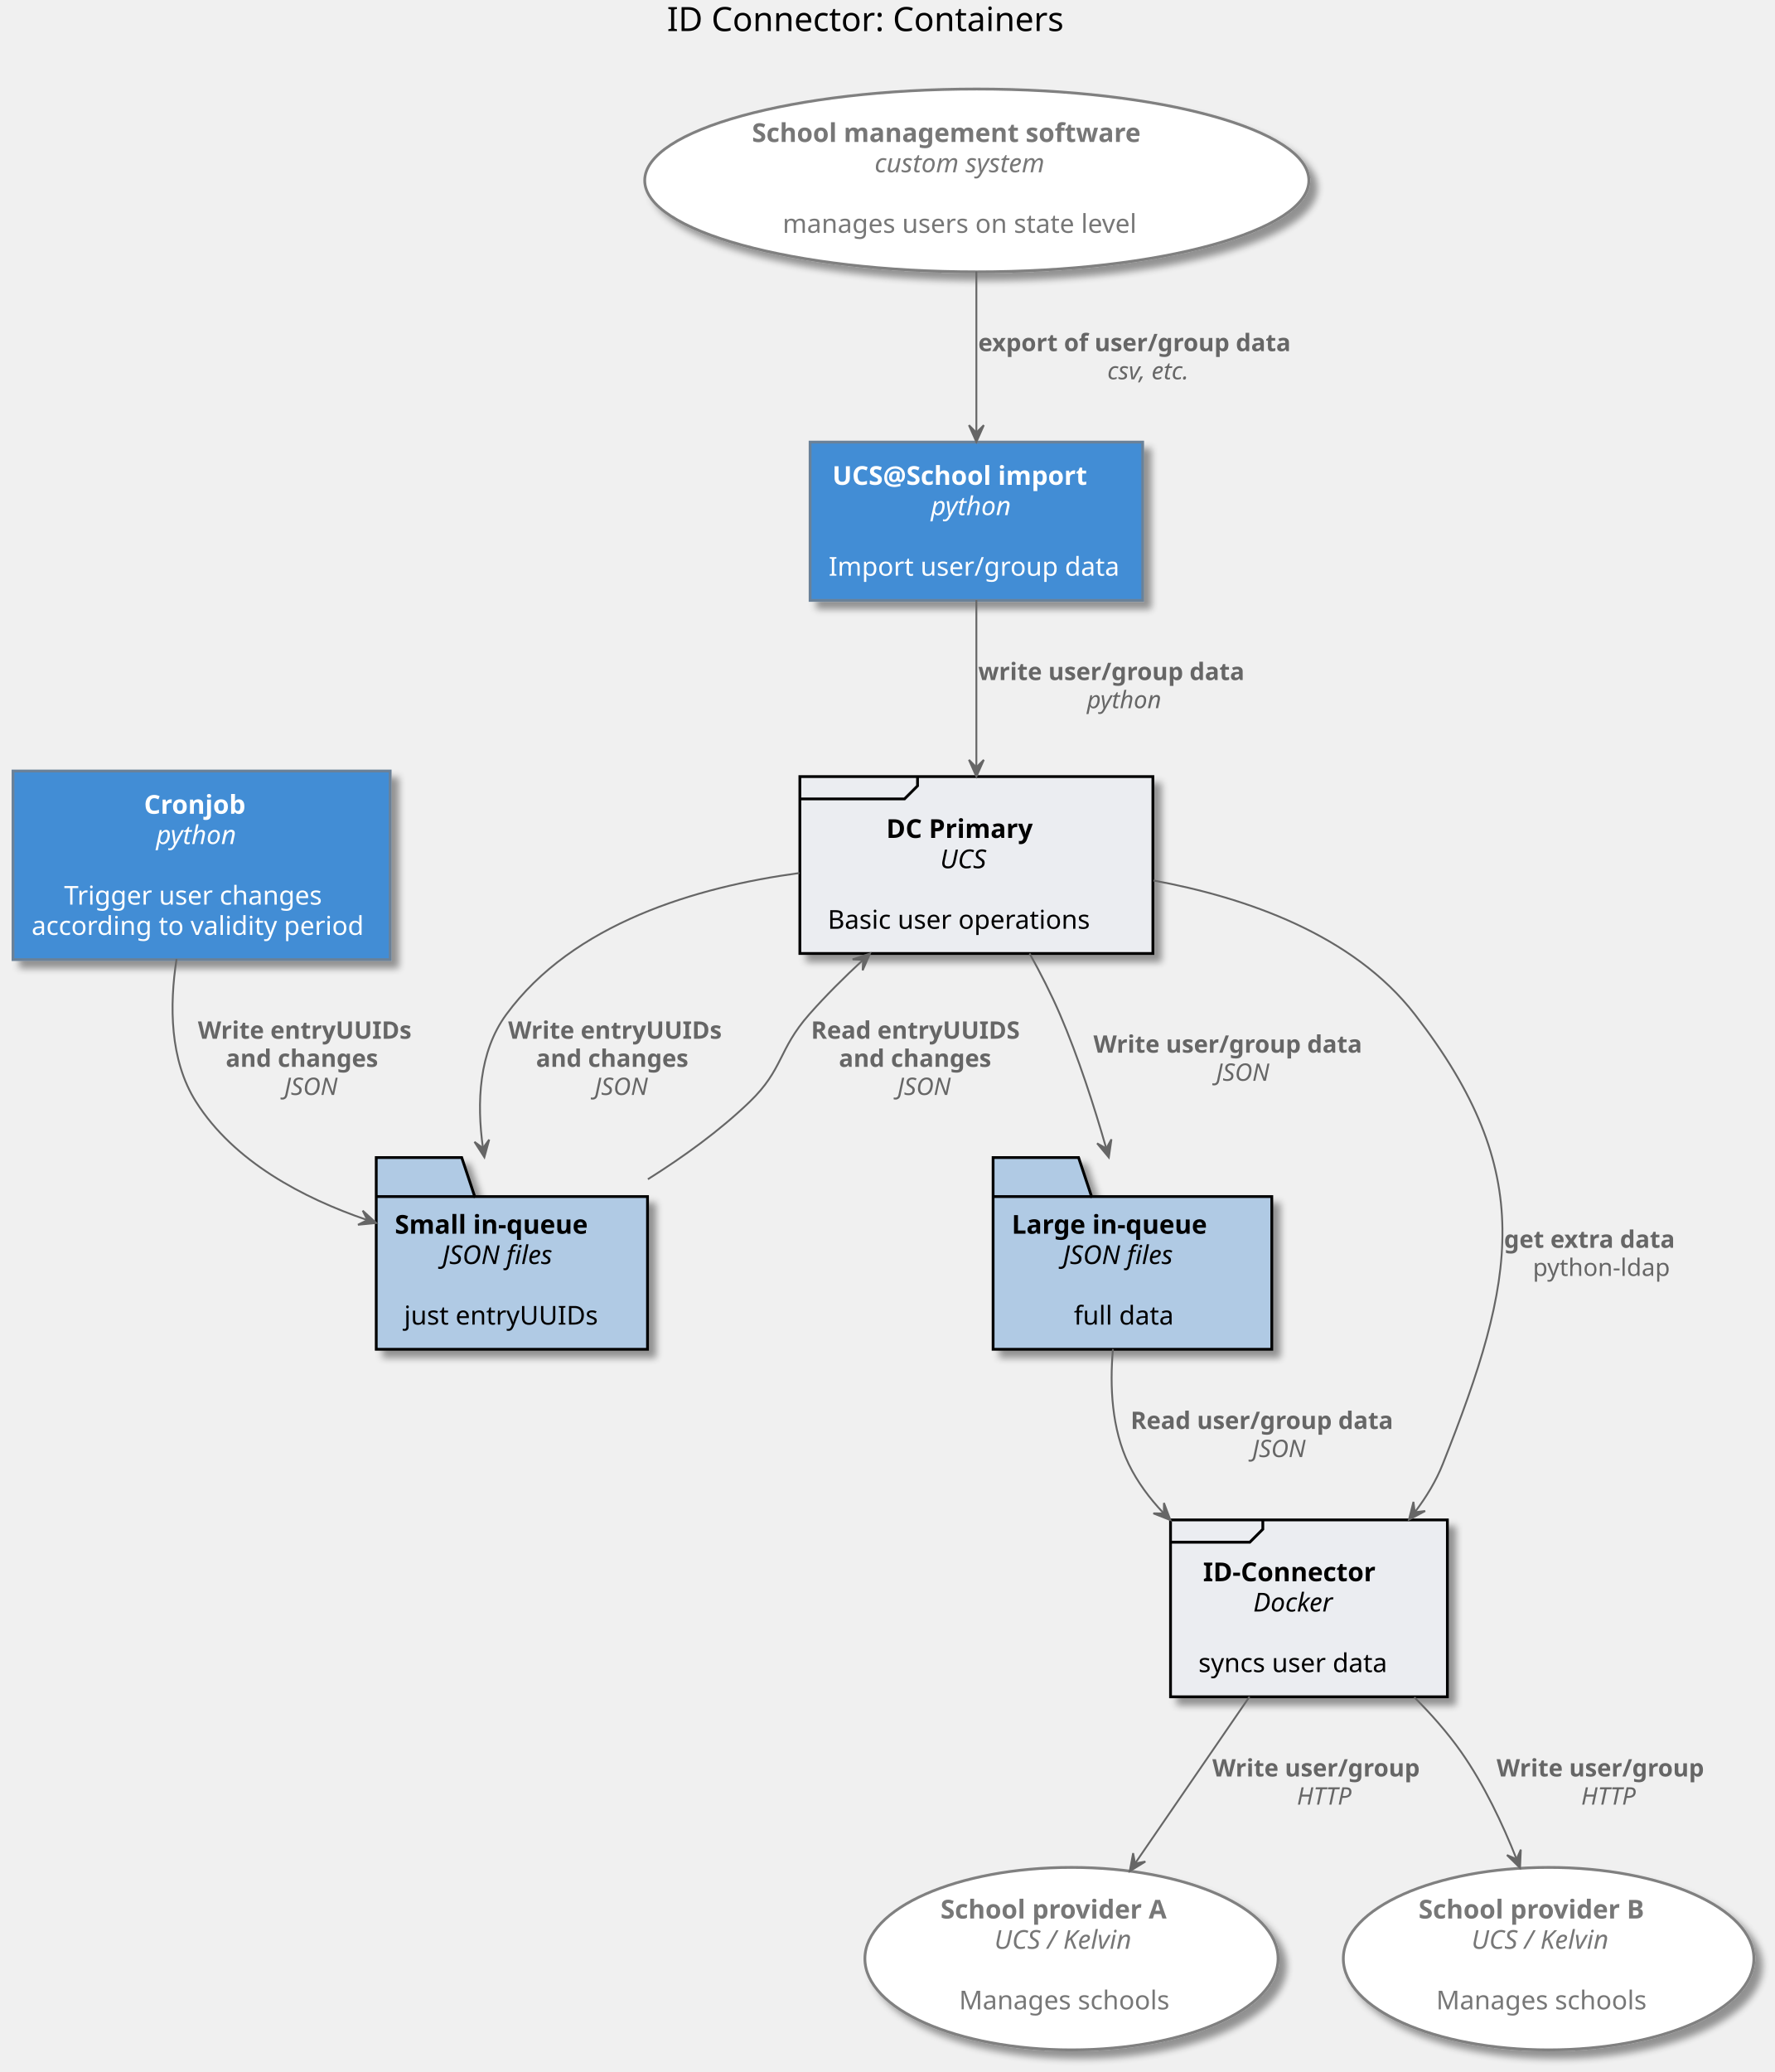
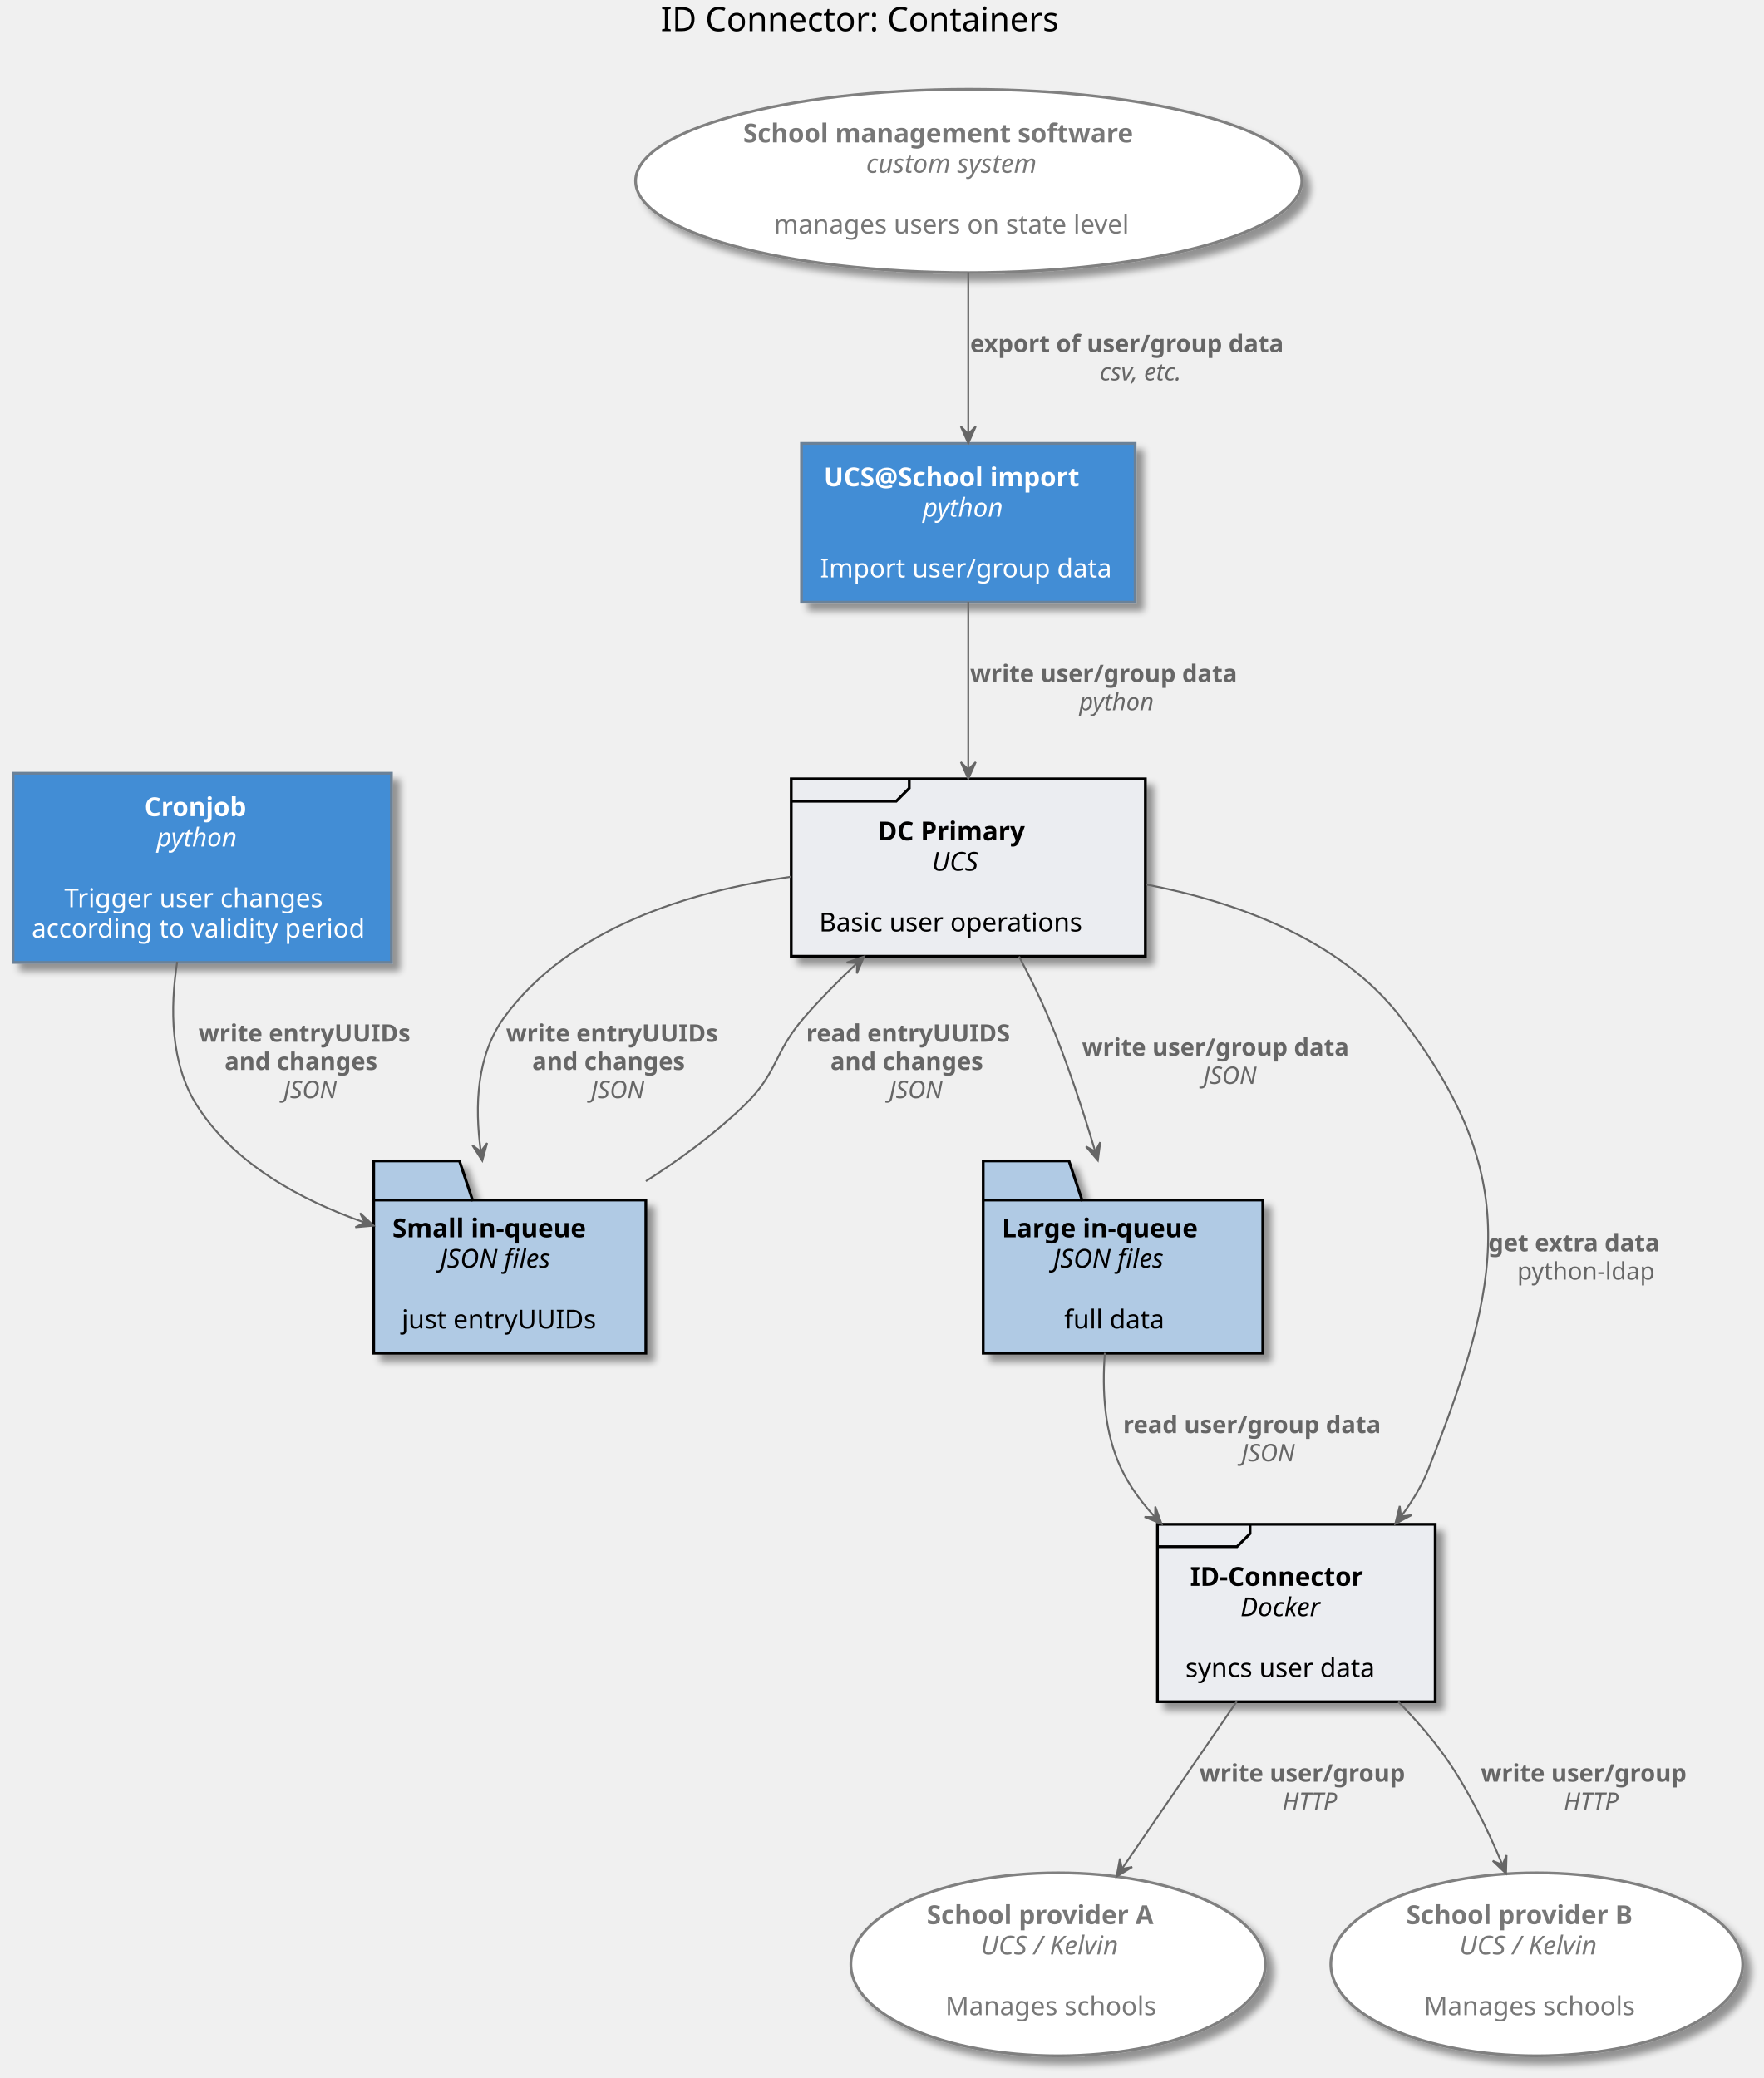
- <svg xmlns="http://www.w3.org/2000/svg" contentScriptType="application/ecmascript" contentStyleType="text/css" height="1115px" preserveAspectRatio="none" style="width:955px;height:1115px;background:#FFFFFF;" version="1.1" viewBox="0 0 955 1115" width="955px" zoomAndPan="magnify">
+ <svg xmlns="http://www.w3.org/2000/svg" contentScriptType="application/ecmascript" contentStyleType="text/css" height="1115px" preserveAspectRatio="none" style="width:946px;height:1115px;background:#FFFFFF;" version="1.1" viewBox="0 0 946 1115" width="946px" zoomAndPan="magnify">
  <defs>
-     <filter height="300%" id="f1mm2bujyg2s1z" width="300%" x="-1" y="-1">
+     <filter height="300%" id="f1ptibi2bb9pnd" width="300%" x="-1" y="-1">
      <feGaussianBlur result="blurOut" stdDeviation="2.0" />
      <feColorMatrix in="blurOut" result="blurOut2" type="matrix" values="0 0 0 0 0 0 0 0 0 0 0 0 0 0 0 0 0 0 .4 0" />
      <feOffset dx="4.0" dy="4.0" in="blurOut2" result="blurOut3" />
      <feBlend in="SourceGraphic" in2="blurOut3" mode="normal" />
    </filter>
  </defs>
  <g>
-     <text fill="#000000" font-family="sans-serif" font-size="18" lengthAdjust="spacing" textLength="225" x="358.98" y="16.708">ID Connector: Containers</text>
-     <text fill="#000000" font-family="sans-serif" font-size="18" lengthAdjust="spacing" textLength="0" x="474.48" y="37.661" />
-     <rect fill="#EBEDF1" filter="url(#f1mm2bujyg2s1z)" height="95.188" style="stroke:#000000;stroke-width:1.5;" width="190" x="430.5" y="417.906" />
-     <path d="M493.833,417.906 L493.833,422.906 L486.833,429.906 L430.5,429.906 " fill="none" style="stroke:#000000;stroke-width:1.5;" />
-     <text fill="#000000" font-family="sans-serif" font-size="14" font-weight="bold" lengthAdjust="spacing" textLength="87" x="477" y="450.901">DC Primary</text>
-     <text fill="#000000" font-family="sans-serif" font-size="14" font-style="italic" lengthAdjust="spacing" textLength="29" x="506" y="467.198">UCS</text>
-     <text fill="#000000" font-family="sans-serif" font-size="14" lengthAdjust="spacing" textLength="0" x="522.5" y="483.495" />
-     <text fill="#000000" font-family="sans-serif" font-size="14" lengthAdjust="spacing" textLength="150" x="445.5" y="499.792">Basic user operations</text>
-     <ellipse cx="525.723" cy="97.096" fill="#FFFFFF" filter="url(#f1mm2bujyg2s1z)" rx="178.723" ry="49.189" style="stroke:#808080;stroke-width:1.5;" />
-     <text fill="#777777" font-family="sans-serif" font-size="14" font-weight="bold" lengthAdjust="spacing" textLength="236" x="404.723" y="76.398">School management software</text>
-     <text fill="#777777" font-family="sans-serif" font-size="14" font-style="italic" lengthAdjust="spacing" textLength="104" x="470.723" y="92.695">custom system</text>
-     <text fill="#777777" font-family="sans-serif" font-size="14" lengthAdjust="spacing" textLength="0" x="524.723" y="108.992" />
-     <text fill="#777777" font-family="sans-serif" font-size="14" lengthAdjust="spacing" textLength="203" x="421.223" y="125.288">manages users on state level</text>
-     <rect fill="#438DD5" filter="url(#f1mm2bujyg2s1z)" height="85.188" style="stroke:#6A8198;stroke-width:1.5;" width="179" x="436" y="237.906" />
-     <text fill="#FFFFFF" font-family="sans-serif" font-size="14" font-weight="bold" lengthAdjust="spacing" textLength="155" x="448" y="260.901">UCS@School import</text>
-     <text fill="#FFFFFF" font-family="sans-serif" font-size="14" font-style="italic" lengthAdjust="spacing" textLength="49" x="501" y="277.198">python</text>
-     <text fill="#FFFFFF" font-family="sans-serif" font-size="14" lengthAdjust="spacing" textLength="0" x="527.5" y="293.495" />
-     <text fill="#FFFFFF" font-family="sans-serif" font-size="14" lengthAdjust="spacing" textLength="159" x="446" y="309.792">Import user/group data</text>
-     <rect fill="#438DD5" filter="url(#f1mm2bujyg2s1z)" height="101.484" style="stroke:#6A8198;stroke-width:1.5;" width="203" x="7" y="414.906" />
+     <text fill="#000000" font-family="sans-serif" font-size="18" lengthAdjust="spacing" textLength="225" x="354.48" y="16.708">ID Connector: Containers</text>
+     <text fill="#000000" font-family="sans-serif" font-size="18" lengthAdjust="spacing" textLength="0" x="469.98" y="37.661" />
+     <rect fill="#EBEDF1" filter="url(#f1ptibi2bb9pnd)" height="95.188" style="stroke:#000000;stroke-width:1.5;" width="190" x="424.5" y="417.906" />
+     <path d="M487.833,417.906 L487.833,422.906 L480.833,429.906 L424.5,429.906 " fill="none" style="stroke:#000000;stroke-width:1.5;" />
+     <text fill="#000000" font-family="sans-serif" font-size="14" font-weight="bold" lengthAdjust="spacing" textLength="87" x="471" y="450.901">DC Primary</text>
+     <text fill="#000000" font-family="sans-serif" font-size="14" font-style="italic" lengthAdjust="spacing" textLength="29" x="500" y="467.198">UCS</text>
+     <text fill="#000000" font-family="sans-serif" font-size="14" lengthAdjust="spacing" textLength="0" x="516.5" y="483.495" />
+     <text fill="#000000" font-family="sans-serif" font-size="14" lengthAdjust="spacing" textLength="150" x="439.5" y="499.792">Basic user operations</text>
+     <ellipse cx="519.723" cy="97.096" fill="#FFFFFF" filter="url(#f1ptibi2bb9pnd)" rx="178.723" ry="49.189" style="stroke:#808080;stroke-width:1.5;" />
+     <text fill="#777777" font-family="sans-serif" font-size="14" font-weight="bold" lengthAdjust="spacing" textLength="236" x="398.723" y="76.398">School management software</text>
+     <text fill="#777777" font-family="sans-serif" font-size="14" font-style="italic" lengthAdjust="spacing" textLength="104" x="464.723" y="92.695">custom system</text>
+     <text fill="#777777" font-family="sans-serif" font-size="14" lengthAdjust="spacing" textLength="0" x="518.723" y="108.992" />
+     <text fill="#777777" font-family="sans-serif" font-size="14" lengthAdjust="spacing" textLength="203" x="415.223" y="125.288">manages users on state level</text>
+     <rect fill="#438DD5" filter="url(#f1ptibi2bb9pnd)" height="85.188" style="stroke:#6A8198;stroke-width:1.5;" width="179" x="430" y="237.906" />
+     <text fill="#FFFFFF" font-family="sans-serif" font-size="14" font-weight="bold" lengthAdjust="spacing" textLength="155" x="442" y="260.901">UCS@School import</text>
+     <text fill="#FFFFFF" font-family="sans-serif" font-size="14" font-style="italic" lengthAdjust="spacing" textLength="49" x="495" y="277.198">python</text>
+     <text fill="#FFFFFF" font-family="sans-serif" font-size="14" lengthAdjust="spacing" textLength="0" x="521.5" y="293.495" />
+     <text fill="#FFFFFF" font-family="sans-serif" font-size="14" lengthAdjust="spacing" textLength="159" x="440" y="309.792">Import user/group data</text>
+     <rect fill="#438DD5" filter="url(#f1ptibi2bb9pnd)" height="101.484" style="stroke:#6A8198;stroke-width:1.5;" width="203" x="7" y="414.906" />
    <text fill="#FFFFFF" font-family="sans-serif" font-size="14" font-weight="bold" lengthAdjust="spacing" textLength="62" x="77.5" y="437.901">Cronjob</text>
    <text fill="#FFFFFF" font-family="sans-serif" font-size="14" font-style="italic" lengthAdjust="spacing" textLength="49" x="84" y="454.198">python</text>
    <text fill="#FFFFFF" font-family="sans-serif" font-size="14" lengthAdjust="spacing" textLength="0" x="110.5" y="470.495" />
    <text fill="#FFFFFF" font-family="sans-serif" font-size="14" lengthAdjust="spacing" textLength="148" x="34.5" y="486.792">Trigger user changes</text>
    <text fill="#FFFFFF" font-family="sans-serif" font-size="14" lengthAdjust="spacing" textLength="183" x="17" y="503.089">according to validity period</text>
-     <polygon fill="#B0CAE4" filter="url(#f1mm2bujyg2s1z)" points="202.5,622.906,248.5,622.906,255.5,643.906,348.5,643.906,348.5,726.094,202.5,726.094,202.5,622.906" style="stroke:#000000;stroke-width:1.5;" />
-     <line style="stroke:#000000;stroke-width:1.5;" x1="202.5" x2="255.5" y1="643.906" y2="643.906" />
-     <text fill="#000000" font-family="sans-serif" font-size="14" font-weight="bold" lengthAdjust="spacing" textLength="116" x="212.5" y="663.901">Small in-queue</text>
-     <text fill="#000000" font-family="sans-serif" font-size="14" font-style="italic" lengthAdjust="spacing" textLength="65" x="238" y="680.198">JSON files</text>
-     <text fill="#000000" font-family="sans-serif" font-size="14" lengthAdjust="spacing" textLength="0" x="272.5" y="696.495" />
-     <text fill="#000000" font-family="sans-serif" font-size="14" lengthAdjust="spacing" textLength="106" x="217.5" y="712.792">just entryUUIDs</text>
-     <polygon fill="#B0CAE4" filter="url(#f1mm2bujyg2s1z)" points="534.5,622.906,580.5,622.906,587.5,643.906,684.5,643.906,684.5,726.094,534.5,726.094,534.5,622.906" style="stroke:#000000;stroke-width:1.5;" />
-     <line style="stroke:#000000;stroke-width:1.5;" x1="534.5" x2="587.5" y1="643.906" y2="643.906" />
-     <text fill="#000000" font-family="sans-serif" font-size="14" font-weight="bold" lengthAdjust="spacing" textLength="120" x="544.5" y="663.901">Large in-queue</text>
-     <text fill="#000000" font-family="sans-serif" font-size="14" font-style="italic" lengthAdjust="spacing" textLength="65" x="572" y="680.198">JSON files</text>
-     <text fill="#000000" font-family="sans-serif" font-size="14" lengthAdjust="spacing" textLength="0" x="606.5" y="696.495" />
-     <text fill="#000000" font-family="sans-serif" font-size="14" lengthAdjust="spacing" textLength="53" x="578" y="712.792">full data</text>
-     <rect fill="#EBEDF1" filter="url(#f1mm2bujyg2s1z)" height="95.188" style="stroke:#000000;stroke-width:1.5;" width="149" x="630" y="817.906" />
-     <path d="M679.667,817.906 L679.667,822.906 L672.667,829.906 L630,829.906 " fill="none" style="stroke:#000000;stroke-width:1.5;" />
-     <text fill="#000000" font-family="sans-serif" font-size="14" font-weight="bold" lengthAdjust="spacing" textLength="104" x="647.5" y="850.901">ID-Connector</text>
-     <text fill="#000000" font-family="sans-serif" font-size="14" font-style="italic" lengthAdjust="spacing" textLength="50" x="674.5" y="867.198">Docker</text>
-     <text fill="#000000" font-family="sans-serif" font-size="14" lengthAdjust="spacing" textLength="0" x="701.5" y="883.495" />
-     <text fill="#000000" font-family="sans-serif" font-size="14" lengthAdjust="spacing" textLength="109" x="645" y="899.792">syncs user data</text>
-     <ellipse cx="576.687" cy="1054.001" fill="#FFFFFF" filter="url(#f1mm2bujyg2s1z)" rx="111.187" ry="49.094" style="stroke:#808080;stroke-width:1.5;" />
-     <text fill="#777777" font-family="sans-serif" font-size="14" font-weight="bold" lengthAdjust="spacing" textLength="141" x="506.187" y="1032.402">School provider A</text>
-     <text fill="#777777" font-family="sans-serif" font-size="14" font-style="italic" lengthAdjust="spacing" textLength="83" x="535.187" y="1048.699">UCS / Kelvin</text>
-     <text fill="#777777" font-family="sans-serif" font-size="14" lengthAdjust="spacing" textLength="0" x="578.687" y="1064.996" />
-     <text fill="#777777" font-family="sans-serif" font-size="14" lengthAdjust="spacing" textLength="121" x="516.187" y="1081.293">Manages schools</text>
-     <ellipse cx="833.48" cy="1054.001" fill="#FFFFFF" filter="url(#f1mm2bujyg2s1z)" rx="110.48" ry="49.094" style="stroke:#808080;stroke-width:1.5;" />
-     <text fill="#777777" font-family="sans-serif" font-size="14" font-weight="bold" lengthAdjust="spacing" textLength="140" x="763.48" y="1032.402">School provider B</text>
-     <text fill="#777777" font-family="sans-serif" font-size="14" font-style="italic" lengthAdjust="spacing" textLength="83" x="791.98" y="1048.699">UCS / Kelvin</text>
-     <text fill="#777777" font-family="sans-serif" font-size="14" lengthAdjust="spacing" textLength="0" x="835.48" y="1064.996" />
-     <text fill="#777777" font-family="sans-serif" font-size="14" lengthAdjust="spacing" textLength="121" x="772.98" y="1081.293">Manages schools</text>
-     <path d="M525.5,146.066 C525.5,172.846 525.5,206.026 525.5,232.586 " fill="none" id="sms-to-importer" style="stroke:#666666;stroke-width:1.0;" />
-     <polygon fill="#666666" points="525.5,237.806,529.5,228.806,525.5,232.806,521.5,228.806,525.5,237.806" style="stroke:#666666;stroke-width:1.0;" />
-     <text fill="#666666" font-family="sans-serif" font-size="13" font-weight="bold" lengthAdjust="spacing" textLength="193" x="526.5" y="188.973">export of user/group data</text>
-     <text fill="#666666" font-family="sans-serif" font-size="13" font-style="italic" lengthAdjust="spacing" textLength="54" x="596" y="204.106">csv, etc.</text>
-     <path d="M525.5,322.936 C525.5,349.536 525.5,384.276 525.5,412.666 " fill="none" id="importer-to-primary" style="stroke:#666666;stroke-width:1.0;" />
-     <polygon fill="#666666" points="525.5,417.896,529.5,408.896,525.5,412.896,521.5,408.896,525.5,417.896" style="stroke:#666666;stroke-width:1.0;" />
-     <text fill="#666666" font-family="sans-serif" font-size="13" font-weight="bold" lengthAdjust="spacing" textLength="162" x="526.5" y="365.973">write user/group data</text>
-     <text fill="#666666" font-family="sans-serif" font-size="13" font-style="italic" lengthAdjust="spacing" textLength="45" x="585" y="381.106">python</text>
-     <path d="M95.02,516.106 C91.18,540.956 91.28,570.446 105.5,592.906 C125.89,625.126 163.04,644.696 197.43,656.456 " fill="none" id="cronjob-to-small_queue" style="stroke:#666666;stroke-width:1.0;" />
-     <polygon fill="#666666" points="202.48,658.136,195.213,651.489,197.738,656.551,192.676,659.076,202.48,658.136" style="stroke:#666666;stroke-width:1.0;" />
-     <text fill="#666666" font-family="sans-serif" font-size="13" font-weight="bold" lengthAdjust="spacing" textLength="125" x="106.5" y="558.973">Write entryUUIDs</text>
-     <text fill="#666666" font-family="sans-serif" font-size="13" font-weight="bold" lengthAdjust="spacing" textLength="95" x="121.5" y="574.106">and changes</text>
-     <text fill="#666666" font-family="sans-serif" font-size="13" font-style="italic" lengthAdjust="spacing" textLength="32" x="153" y="589.239">JSON</text>
-     <path d="M430.24,469.806 C374.6,477.306 308.46,496.916 272.5,545.906 C257.64,566.156 256.54,593.486 259.92,617.656 " fill="none" id="primary-to-small_queue" style="stroke:#666666;stroke-width:1.0;" />
-     <polygon fill="#666666" points="260.7,622.766,263.291,613.264,259.943,617.824,255.383,614.476,260.7,622.766" style="stroke:#666666;stroke-width:1.0;" />
-     <text fill="#666666" font-family="sans-serif" font-size="13" font-weight="bold" lengthAdjust="spacing" textLength="125" x="273.5" y="558.973">Write entryUUIDs</text>
-     <text fill="#666666" font-family="sans-serif" font-size="13" font-weight="bold" lengthAdjust="spacing" textLength="95" x="288.5" y="574.106">and changes</text>
-     <text fill="#666666" font-family="sans-serif" font-size="13" font-style="italic" lengthAdjust="spacing" textLength="32" x="320" y="589.239">JSON</text>
-     <path d="M348.7,634.576 C367.7,622.636 387.34,608.486 403.5,592.906 C421.69,575.366 418.79,564.866 435.5,545.906 C444.34,535.876 454.4,525.886 464.51,516.536 " fill="none" id="small_queue-to-primary" style="stroke:#666666;stroke-width:1.0;" />
-     <polygon fill="#666666" points="468.24,513.126,458.899,516.249,464.551,516.501,464.299,522.152,468.24,513.126" style="stroke:#666666;stroke-width:1.0;" />
-     <text fill="#666666" font-family="sans-serif" font-size="13" font-weight="bold" lengthAdjust="spacing" textLength="125" x="436.5" y="558.973">Read entryUUIDS</text>
-     <text fill="#666666" font-family="sans-serif" font-size="13" font-weight="bold" lengthAdjust="spacing" textLength="95" x="451.5" y="574.106">and changes</text>
-     <text fill="#666666" font-family="sans-serif" font-size="13" font-style="italic" lengthAdjust="spacing" textLength="32" x="483" y="589.239">JSON</text>
-     <path d="M554.13,513.046 C560,523.626 565.8,534.976 570.5,545.906 C580.36,568.836 588.83,595.076 595.34,617.766 " fill="none" id="primary-to-large_queue" style="stroke:#666666;stroke-width:1.0;" />
-     <polygon fill="#666666" points="596.78,622.846,598.188,613.099,595.423,618.034,590.488,615.269,596.78,622.846" style="stroke:#666666;stroke-width:1.0;" />
-     <text fill="#666666" font-family="sans-serif" font-size="13" font-weight="bold" lengthAdjust="spacing" textLength="164" x="588.5" y="566.473">Write user/group data</text>
-     <text fill="#666666" font-family="sans-serif" font-size="13" font-style="italic" lengthAdjust="spacing" textLength="32" x="654.5" y="581.606">JSON</text>
-     <path d="M599.01,725.976 C597.22,746.146 598.34,769.006 607.5,787.906 C612.16,797.526 618.69,806.296 626.17,814.186 " fill="none" id="large_queue-to-id_connector" style="stroke:#666666;stroke-width:1.0;" />
-     <polygon fill="#666666" points="629.92,817.996,626.459,808.775,626.413,814.432,620.756,814.386,629.92,817.996" style="stroke:#666666;stroke-width:1.0;" />
-     <text fill="#666666" font-family="sans-serif" font-size="13" font-weight="bold" lengthAdjust="spacing" textLength="163" x="608.5" y="768.973">Read user/group data</text>
-     <text fill="#666666" font-family="sans-serif" font-size="13" font-style="italic" lengthAdjust="spacing" textLength="32" x="674" y="784.106">JSON</text>
-     <path d="M672.53,912.986 C653.83,940.226 630.22,974.626 611.09,1002.506 " fill="none" id="id_connector-to-school_provider_a" style="stroke:#666666;stroke-width:1.0;" />
-     <polygon fill="#666666" points="608.06,1006.916,616.455,1001.766,610.893,1002.796,609.863,997.234,608.06,1006.916" style="stroke:#666666;stroke-width:1.0;" />
-     <text fill="#666666" font-family="sans-serif" font-size="13" font-weight="bold" lengthAdjust="spacing" textLength="125" x="652.5" y="955.973">Write user/group</text>
-     <text fill="#666666" font-family="sans-serif" font-size="13" font-style="italic" lengthAdjust="spacing" textLength="34" x="698" y="971.106">HTTP</text>
-     <path d="M761.18,913.316 C770.37,922.516 779.23,932.546 786.5,942.906 C798.71,960.296 808.67,981.366 816.22,1000.386 " fill="none" id="id_connector-to-school_provider_b" style="stroke:#666666;stroke-width:1.0;" />
-     <polygon fill="#666666" points="818.09,1005.176,818.524,995.337,816.263,1000.522,811.077,998.261,818.09,1005.176" style="stroke:#666666;stroke-width:1.0;" />
-     <text fill="#666666" font-family="sans-serif" font-size="13" font-weight="bold" lengthAdjust="spacing" textLength="125" x="805.5" y="955.973">Write user/group</text>
-     <text fill="#666666" font-family="sans-serif" font-size="13" font-style="italic" lengthAdjust="spacing" textLength="34" x="851" y="971.106">HTTP</text>
-     <path d="M620.77,473.816 C670.7,482.976 728.23,502.906 761.5,545.906 C827.45,631.126 816.23,687.736 776.5,787.906 C772.93,796.916 767.73,805.486 761.74,813.406 " fill="none" id="primary-to-id_connector" style="stroke:#666666;stroke-width:1.0;" />
-     <polygon fill="#666666" points="758.34,817.736,767.037,813.114,761.422,813.799,760.737,808.183,758.34,817.736" style="stroke:#666666;stroke-width:1.0;" />
-     <text fill="#666666" font-family="sans-serif" font-size="13" font-weight="bold" lengthAdjust="spacing" textLength="107" x="809.5" y="671.473">get extra data</text>
-     <text fill="#666666" font-family="sans-serif" font-size="13" lengthAdjust="spacing" textLength="76" x="825" y="686.606">python-ldap</text>
+     <polygon fill="#B0CAE4" filter="url(#f1ptibi2bb9pnd)" points="200.5,622.906,246.5,622.906,253.5,643.906,346.5,643.906,346.5,726.094,200.5,726.094,200.5,622.906" style="stroke:#000000;stroke-width:1.5;" />
+     <line style="stroke:#000000;stroke-width:1.5;" x1="200.5" x2="253.5" y1="643.906" y2="643.906" />
+     <text fill="#000000" font-family="sans-serif" font-size="14" font-weight="bold" lengthAdjust="spacing" textLength="116" x="210.5" y="663.901">Small in-queue</text>
+     <text fill="#000000" font-family="sans-serif" font-size="14" font-style="italic" lengthAdjust="spacing" textLength="65" x="236" y="680.198">JSON files</text>
+     <text fill="#000000" font-family="sans-serif" font-size="14" lengthAdjust="spacing" textLength="0" x="270.5" y="696.495" />
+     <text fill="#000000" font-family="sans-serif" font-size="14" lengthAdjust="spacing" textLength="106" x="215.5" y="712.792">just entryUUIDs</text>
+     <polygon fill="#B0CAE4" filter="url(#f1ptibi2bb9pnd)" points="527.5,622.906,573.5,622.906,580.5,643.906,677.5,643.906,677.5,726.094,527.5,726.094,527.5,622.906" style="stroke:#000000;stroke-width:1.5;" />
+     <line style="stroke:#000000;stroke-width:1.5;" x1="527.5" x2="580.5" y1="643.906" y2="643.906" />
+     <text fill="#000000" font-family="sans-serif" font-size="14" font-weight="bold" lengthAdjust="spacing" textLength="120" x="537.5" y="663.901">Large in-queue</text>
+     <text fill="#000000" font-family="sans-serif" font-size="14" font-style="italic" lengthAdjust="spacing" textLength="65" x="565" y="680.198">JSON files</text>
+     <text fill="#000000" font-family="sans-serif" font-size="14" lengthAdjust="spacing" textLength="0" x="599.5" y="696.495" />
+     <text fill="#000000" font-family="sans-serif" font-size="14" lengthAdjust="spacing" textLength="53" x="571" y="712.792">full data</text>
+     <rect fill="#EBEDF1" filter="url(#f1ptibi2bb9pnd)" height="95.188" style="stroke:#000000;stroke-width:1.5;" width="149" x="621" y="817.906" />
+     <path d="M670.667,817.906 L670.667,822.906 L663.667,829.906 L621,829.906 " fill="none" style="stroke:#000000;stroke-width:1.5;" />
+     <text fill="#000000" font-family="sans-serif" font-size="14" font-weight="bold" lengthAdjust="spacing" textLength="104" x="638.5" y="850.901">ID-Connector</text>
+     <text fill="#000000" font-family="sans-serif" font-size="14" font-style="italic" lengthAdjust="spacing" textLength="50" x="665.5" y="867.198">Docker</text>
+     <text fill="#000000" font-family="sans-serif" font-size="14" lengthAdjust="spacing" textLength="0" x="692.5" y="883.495" />
+     <text fill="#000000" font-family="sans-serif" font-size="14" lengthAdjust="spacing" textLength="109" x="636" y="899.792">syncs user data</text>
+     <ellipse cx="567.687" cy="1054.001" fill="#FFFFFF" filter="url(#f1ptibi2bb9pnd)" rx="111.187" ry="49.094" style="stroke:#808080;stroke-width:1.5;" />
+     <text fill="#777777" font-family="sans-serif" font-size="14" font-weight="bold" lengthAdjust="spacing" textLength="141" x="497.187" y="1032.402">School provider A</text>
+     <text fill="#777777" font-family="sans-serif" font-size="14" font-style="italic" lengthAdjust="spacing" textLength="83" x="526.187" y="1048.699">UCS / Kelvin</text>
+     <text fill="#777777" font-family="sans-serif" font-size="14" lengthAdjust="spacing" textLength="0" x="569.687" y="1064.996" />
+     <text fill="#777777" font-family="sans-serif" font-size="14" lengthAdjust="spacing" textLength="121" x="507.187" y="1081.293">Manages schools</text>
+     <ellipse cx="824.48" cy="1054.001" fill="#FFFFFF" filter="url(#f1ptibi2bb9pnd)" rx="110.48" ry="49.094" style="stroke:#808080;stroke-width:1.5;" />
+     <text fill="#777777" font-family="sans-serif" font-size="14" font-weight="bold" lengthAdjust="spacing" textLength="140" x="754.48" y="1032.402">School provider B</text>
+     <text fill="#777777" font-family="sans-serif" font-size="14" font-style="italic" lengthAdjust="spacing" textLength="83" x="782.98" y="1048.699">UCS / Kelvin</text>
+     <text fill="#777777" font-family="sans-serif" font-size="14" lengthAdjust="spacing" textLength="0" x="826.48" y="1064.996" />
+     <text fill="#777777" font-family="sans-serif" font-size="14" lengthAdjust="spacing" textLength="121" x="763.98" y="1081.293">Manages schools</text>
+     <path d="M519.5,146.066 C519.5,172.846 519.5,206.026 519.5,232.586 " fill="none" id="sms-to-importer" style="stroke:#666666;stroke-width:1.0;" />
+     <polygon fill="#666666" points="519.5,237.806,523.5,228.806,519.5,232.806,515.5,228.806,519.5,237.806" style="stroke:#666666;stroke-width:1.0;" />
+     <text fill="#666666" font-family="sans-serif" font-size="13" font-weight="bold" lengthAdjust="spacing" textLength="193" x="520.5" y="188.973">export of user/group data</text>
+     <text fill="#666666" font-family="sans-serif" font-size="13" font-style="italic" lengthAdjust="spacing" textLength="54" x="590" y="204.106">csv, etc.</text>
+     <path d="M519.5,322.936 C519.5,349.536 519.5,384.276 519.5,412.666 " fill="none" id="importer-to-primary" style="stroke:#666666;stroke-width:1.0;" />
+     <polygon fill="#666666" points="519.5,417.896,523.5,408.896,519.5,412.896,515.5,408.896,519.5,417.896" style="stroke:#666666;stroke-width:1.0;" />
+     <text fill="#666666" font-family="sans-serif" font-size="13" font-weight="bold" lengthAdjust="spacing" textLength="162" x="520.5" y="365.973">write user/group data</text>
+     <text fill="#666666" font-family="sans-serif" font-size="13" font-style="italic" lengthAdjust="spacing" textLength="45" x="579" y="381.106">python</text>
+     <path d="M95.06,516.076 C91.23,540.926 91.34,570.416 105.5,592.906 C125.46,624.596 161.74,644.096 195.49,655.936 " fill="none" id="cronjob-to-small_queue" style="stroke:#666666;stroke-width:1.0;" />
+     <polygon fill="#666666" points="200.45,657.626,193.225,650.933,195.718,656.011,190.64,658.504,200.45,657.626" style="stroke:#666666;stroke-width:1.0;" />
+     <text fill="#666666" font-family="sans-serif" font-size="13" font-weight="bold" lengthAdjust="spacing" textLength="123" x="106.5" y="558.973">write entryUUIDs</text>
+     <text fill="#666666" font-family="sans-serif" font-size="13" font-weight="bold" lengthAdjust="spacing" textLength="95" x="120.5" y="574.106">and changes</text>
+     <text fill="#666666" font-family="sans-serif" font-size="13" font-style="italic" lengthAdjust="spacing" textLength="32" x="152" y="589.239">JSON</text>
+     <path d="M424.46,470.426 C369.94,478.206 305.56,497.906 270.5,545.906 C255.69,566.186 254.59,593.526 257.96,617.686 " fill="none" id="primary-to-small_queue" style="stroke:#666666;stroke-width:1.0;" />
+     <polygon fill="#666666" points="258.75,622.796,261.341,613.294,257.993,617.854,253.433,614.506,258.75,622.796" style="stroke:#666666;stroke-width:1.0;" />
+     <text fill="#666666" font-family="sans-serif" font-size="13" font-weight="bold" lengthAdjust="spacing" textLength="123" x="271.5" y="558.973">write entryUUIDs</text>
+     <text fill="#666666" font-family="sans-serif" font-size="13" font-weight="bold" lengthAdjust="spacing" textLength="95" x="285.5" y="574.106">and changes</text>
+     <text fill="#666666" font-family="sans-serif" font-size="13" font-style="italic" lengthAdjust="spacing" textLength="32" x="317" y="589.239">JSON</text>
+     <path d="M346.52,633.796 C364.91,621.986 383.86,608.096 399.5,592.906 C417.63,575.296 414.9,564.956 431.5,545.906 C440.1,536.036 449.85,526.176 459.66,516.916 " fill="none" id="small_queue-to-primary" style="stroke:#666666;stroke-width:1.0;" />
+     <polygon fill="#666666" points="463.56,513.256,454.252,516.474,459.905,516.668,459.711,522.322,463.56,513.256" style="stroke:#666666;stroke-width:1.0;" />
+     <text fill="#666666" font-family="sans-serif" font-size="13" font-weight="bold" lengthAdjust="spacing" textLength="121" x="432.5" y="558.973">read entryUUIDS</text>
+     <text fill="#666666" font-family="sans-serif" font-size="13" font-weight="bold" lengthAdjust="spacing" textLength="95" x="445.5" y="574.106">and changes</text>
+     <text fill="#666666" font-family="sans-serif" font-size="13" font-style="italic" lengthAdjust="spacing" textLength="32" x="477" y="589.239">JSON</text>
+     <path d="M546.72,513.176 C552.33,523.756 557.92,535.066 562.5,545.906 C572.2,568.856 580.8,594.976 587.52,617.586 " fill="none" id="primary-to-large_queue" style="stroke:#666666;stroke-width:1.0;" />
+     <polygon fill="#666666" points="589.01,622.646,590.295,612.882,587.593,617.851,582.623,615.149,589.01,622.646" style="stroke:#666666;stroke-width:1.0;" />
+     <text fill="#666666" font-family="sans-serif" font-size="13" font-weight="bold" lengthAdjust="spacing" textLength="162" x="580.5" y="566.473">write user/group data</text>
+     <text fill="#666666" font-family="sans-serif" font-size="13" font-style="italic" lengthAdjust="spacing" textLength="32" x="645.5" y="581.606">JSON</text>
+     <path d="M592.78,725.916 C591.22,746.066 592.48,768.946 601.5,787.906 C606,797.376 612.32,806.056 619.56,813.906 " fill="none" id="large_queue-to-id_connector" style="stroke:#666666;stroke-width:1.0;" />
+     <polygon fill="#666666" points="623.19,817.686,619.841,808.424,619.727,814.08,614.071,813.965,623.19,817.686" style="stroke:#666666;stroke-width:1.0;" />
+     <text fill="#666666" font-family="sans-serif" font-size="13" font-weight="bold" lengthAdjust="spacing" textLength="159" x="602.5" y="768.973">read user/group data</text>
+     <text fill="#666666" font-family="sans-serif" font-size="13" font-style="italic" lengthAdjust="spacing" textLength="32" x="666" y="784.106">JSON</text>
+     <path d="M663.53,912.986 C644.83,940.226 621.22,974.626 602.09,1002.506 " fill="none" id="id_connector-to-school_provider_a" style="stroke:#666666;stroke-width:1.0;" />
+     <polygon fill="#666666" points="599.06,1006.916,607.455,1001.766,601.893,1002.796,600.863,997.234,599.06,1006.916" style="stroke:#666666;stroke-width:1.0;" />
+     <text fill="#666666" font-family="sans-serif" font-size="13" font-weight="bold" lengthAdjust="spacing" textLength="123" x="643.5" y="955.973">write user/group</text>
+     <text fill="#666666" font-family="sans-serif" font-size="13" font-style="italic" lengthAdjust="spacing" textLength="34" x="688" y="971.106">HTTP</text>
+     <path d="M750.22,913.136 C759.34,922.426 768.2,932.536 775.5,942.906 C787.82,960.396 798.11,981.486 806.04,1000.496 " fill="none" id="id_connector-to-school_provider_b" style="stroke:#666666;stroke-width:1.0;" />
+     <polygon fill="#666666" points="808,1005.276,808.283,995.431,806.101,1000.651,800.882,998.469,808,1005.276" style="stroke:#666666;stroke-width:1.0;" />
+     <text fill="#666666" font-family="sans-serif" font-size="13" font-weight="bold" lengthAdjust="spacing" textLength="123" x="794.5" y="955.973">write user/group</text>
+     <text fill="#666666" font-family="sans-serif" font-size="13" font-style="italic" lengthAdjust="spacing" textLength="34" x="839" y="971.106">HTTP</text>
+     <path d="M614.66,474.536 C663.41,483.946 719.17,503.896 751.5,545.906 C817.23,631.306 805.88,687.596 766.5,787.906 C762.98,796.876 757.86,805.416 751.96,813.316 " fill="none" id="primary-to-id_connector" style="stroke:#666666;stroke-width:1.0;" />
+     <polygon fill="#666666" points="748.6,817.646,757.286,813.004,751.673,813.702,750.975,808.088,748.6,817.646" style="stroke:#666666;stroke-width:1.0;" />
+     <text fill="#666666" font-family="sans-serif" font-size="13" font-weight="bold" lengthAdjust="spacing" textLength="107" x="798.5" y="671.473">get extra data</text>
+     <text fill="#666666" font-family="sans-serif" font-size="13" lengthAdjust="spacing" textLength="76" x="814" y="686.606">python-ldap</text>
  </g>
</svg>
